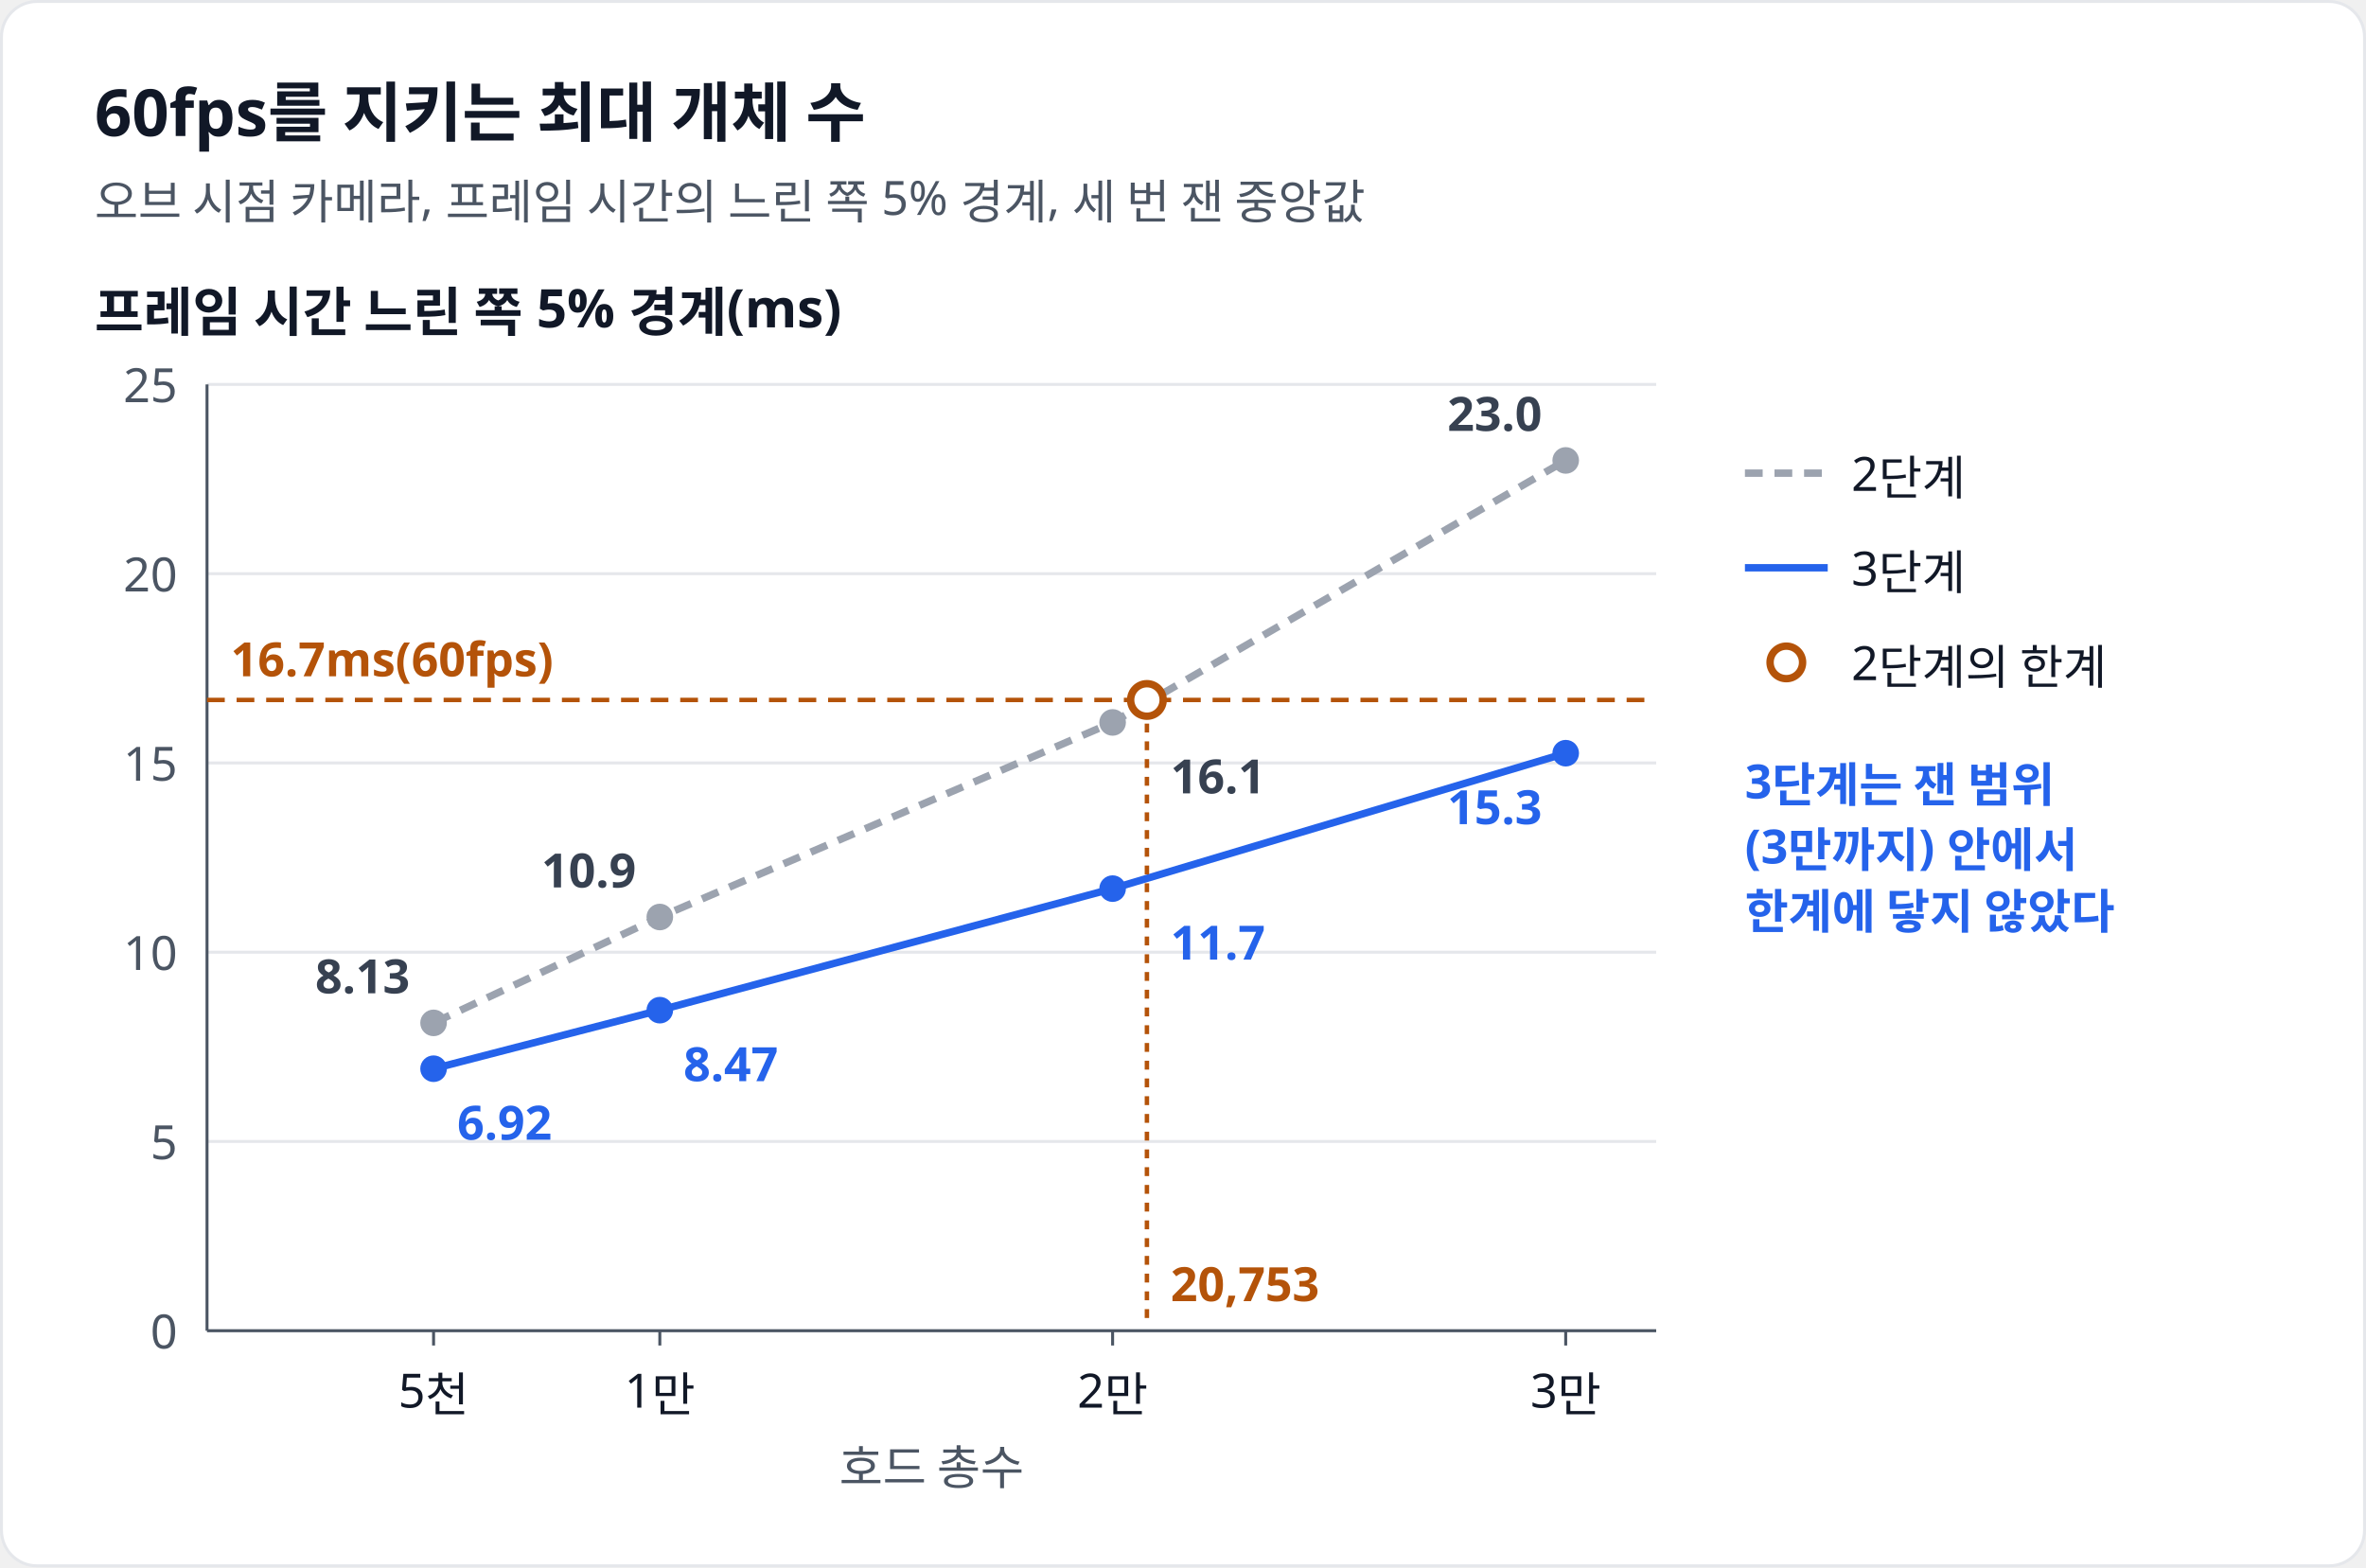
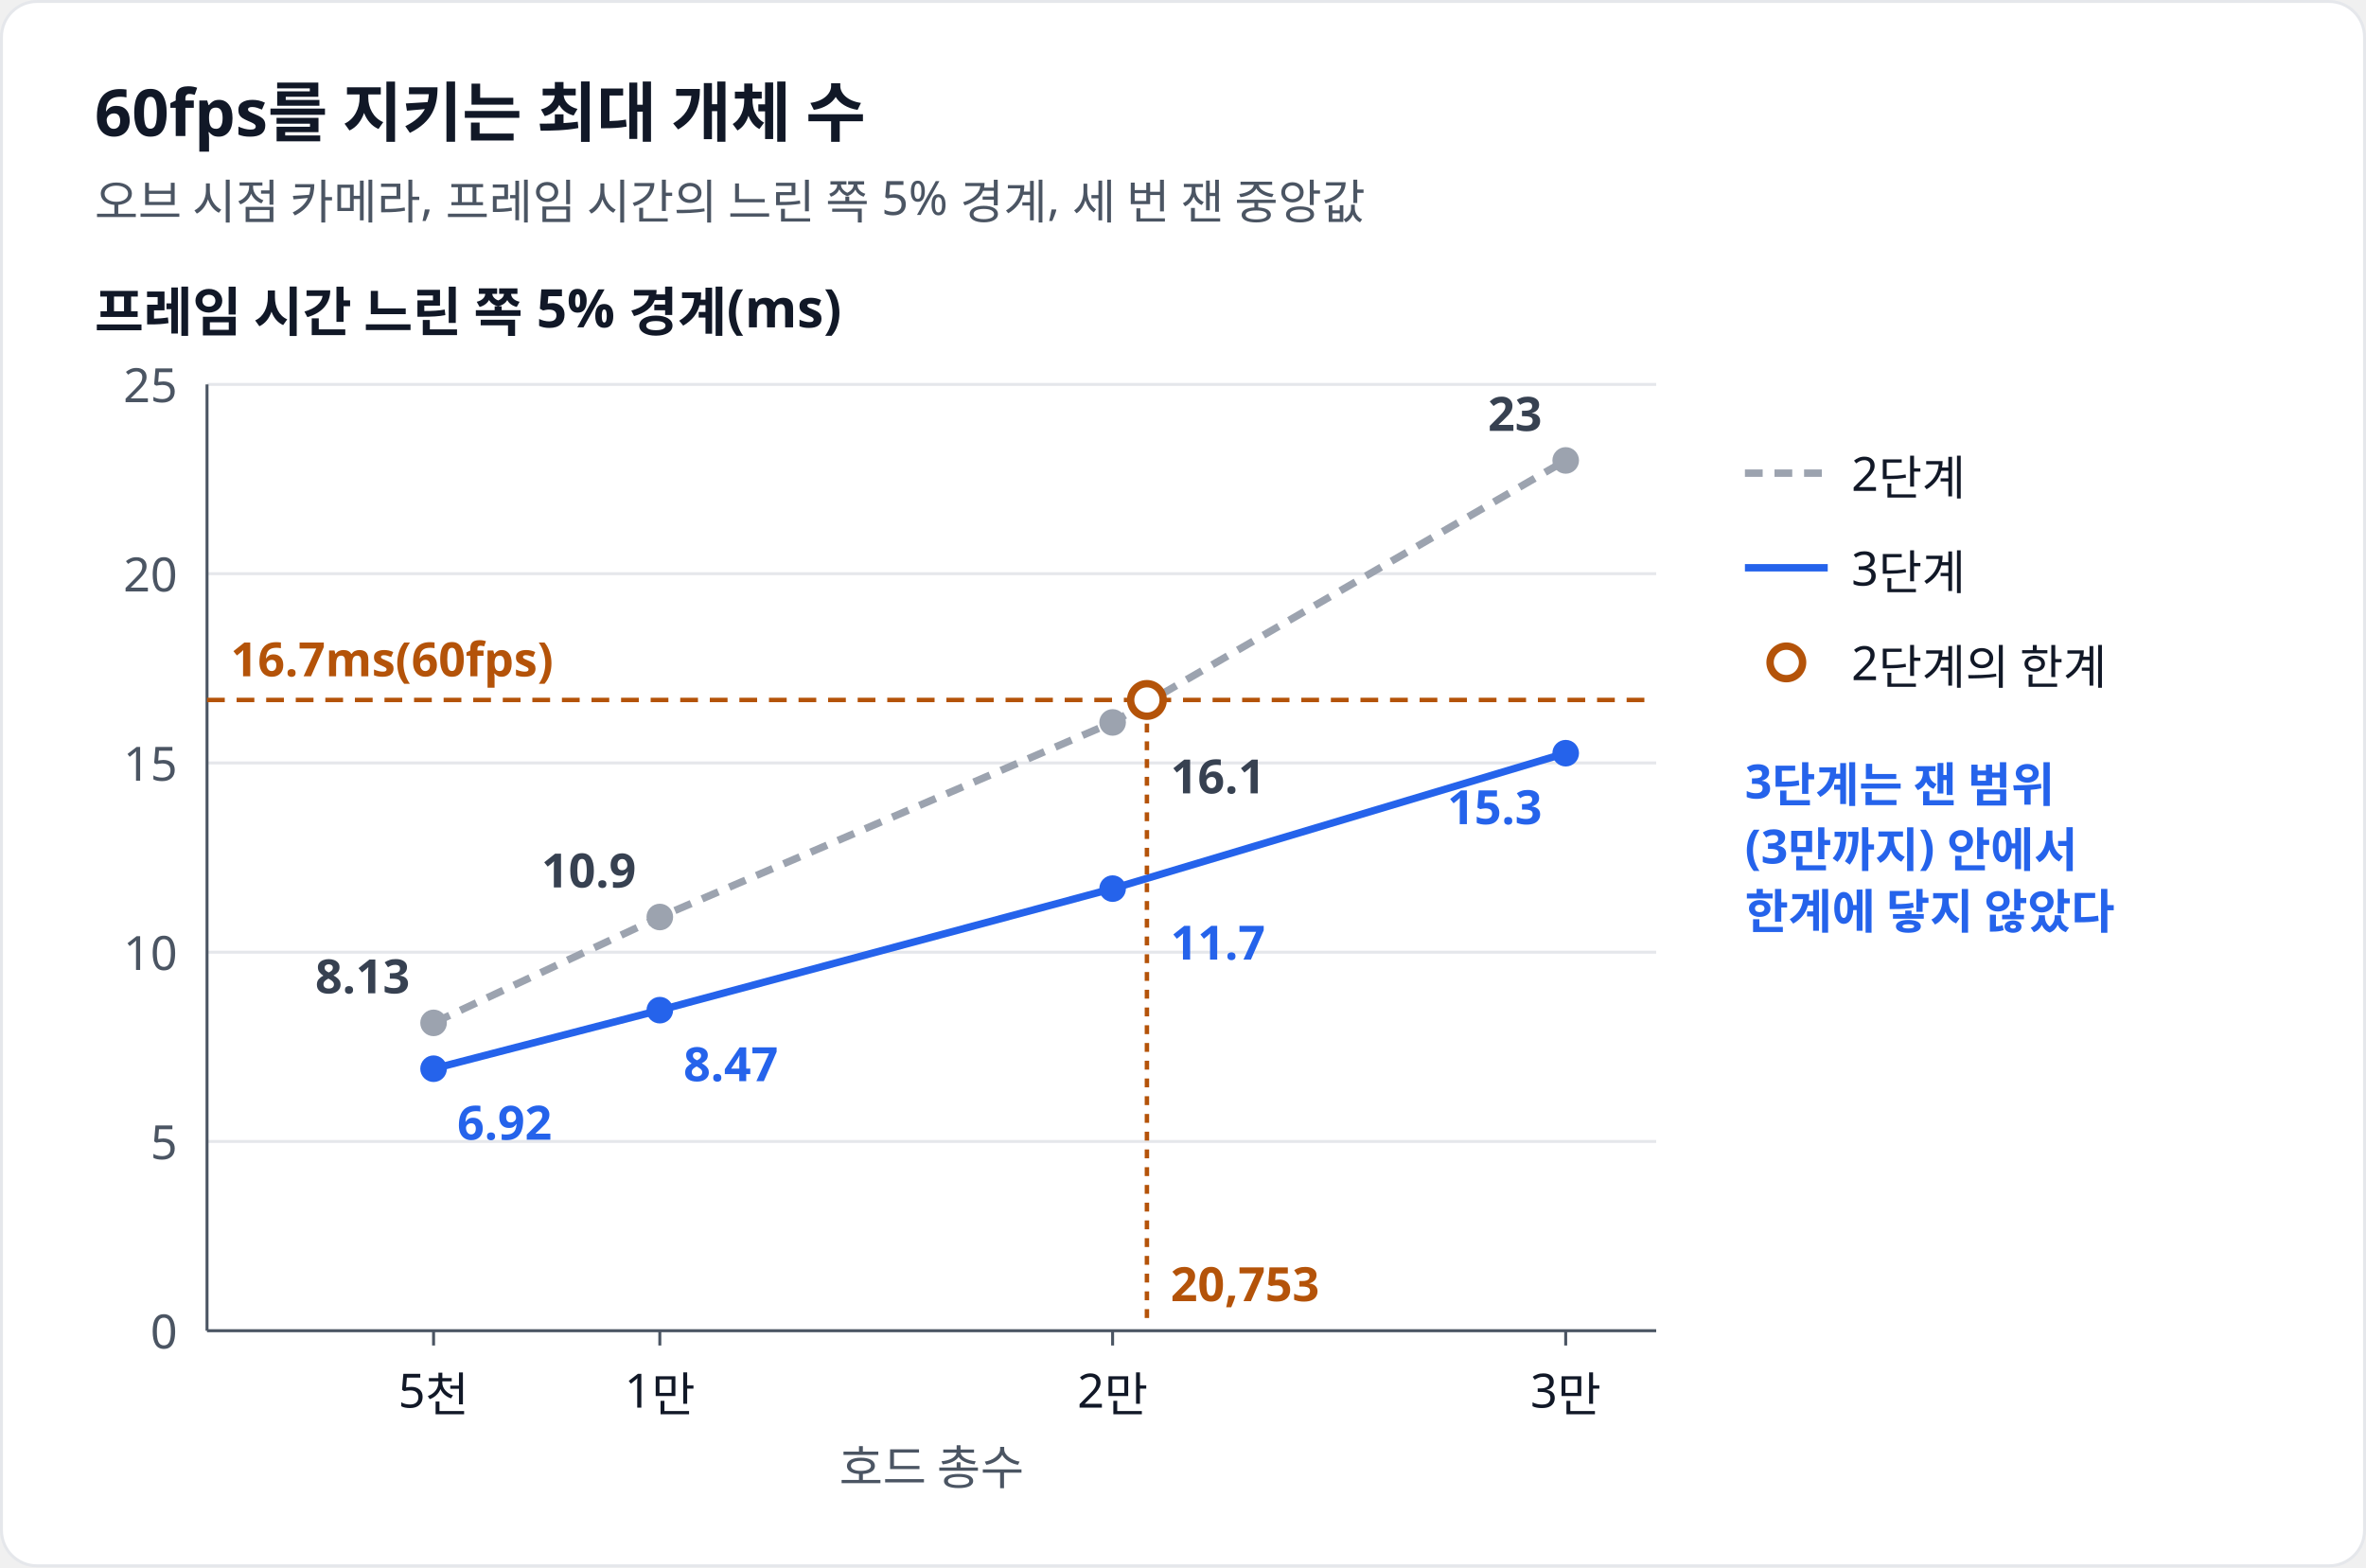
<svg xmlns="http://www.w3.org/2000/svg" width="800" height="530" viewBox="0 0 800 530" font-family="Malgun Gothic, Apple SD Gothic Neo, Noto Sans KR, Segoe UI, sans-serif" font-size="16" fill="#111827">
  <rect x="0.5" y="0.5" width="799" height="529" rx="12" fill="#ffffff" stroke="#e5e7eb" />
  <text x="32" y="46" font-size="22" font-weight="700">60fps를 지키는 최대 개체 수</text>
  <text x="32" y="74" font-size="16" fill="#4b5563">오브 시점 카메라, 프레임 시간의 느린 쪽 5% 경계, 세 번 잰 중앙값</text>
  <text x="32" y="112" font-size="18" font-weight="700">프레임 시간 느린 쪽 5% 경계(ms)</text>
  <line x1="70" y1="450.0" x2="560" y2="450.0" stroke="#e5e7eb" />
  <text x="60" y="456.0" text-anchor="end" font-size="16" fill="#4b5563">0</text>
  <line x1="70" y1="386.0" x2="560" y2="386.0" stroke="#e5e7eb" />
  <text x="60" y="392.0" text-anchor="end" font-size="16" fill="#4b5563">5</text>
  <line x1="70" y1="322.0" x2="560" y2="322.0" stroke="#e5e7eb" />
  <text x="60" y="328.0" text-anchor="end" font-size="16" fill="#4b5563">10</text>
  <line x1="70" y1="258.0" x2="560" y2="258.0" stroke="#e5e7eb" />
  <text x="60" y="264.0" text-anchor="end" font-size="16" fill="#4b5563">15</text>
  <line x1="70" y1="194.0" x2="560" y2="194.0" stroke="#e5e7eb" />
  <text x="60" y="200.0" text-anchor="end" font-size="16" fill="#4b5563">20</text>
  <line x1="70" y1="130.0" x2="560" y2="130.0" stroke="#e5e7eb" />
  <text x="60" y="136.0" text-anchor="end" font-size="16" fill="#4b5563">25</text>
  <line x1="146.6" y1="450" x2="146.6" y2="455" stroke="#4b5563" />
  <text x="146.6" y="476" text-anchor="middle" font-size="16">5천</text>
  <line x1="223.1" y1="450" x2="223.1" y2="455" stroke="#4b5563" />
  <text x="223.1" y="476" text-anchor="middle" font-size="16">1만</text>
  <line x1="376.2" y1="450" x2="376.2" y2="455" stroke="#4b5563" />
  <text x="376.2" y="476" text-anchor="middle" font-size="16">2만</text>
  <line x1="529.4" y1="450" x2="529.4" y2="455" stroke="#4b5563" />
  <text x="529.4" y="476" text-anchor="middle" font-size="16">3만</text>
  <line x1="70" y1="450" x2="560" y2="450" stroke="#4b5563" />
  <line x1="70" y1="130" x2="70" y2="450" stroke="#4b5563" />
  <text x="315.0" y="502" text-anchor="middle" font-size="16" fill="#4b5563">호드 총수</text>
  <line x1="70" y1="236.7" x2="560" y2="236.7" stroke="#b45309" stroke-dasharray="6 4" stroke-width="1.5" />
  <text x="78" y="228.7" font-size="16" font-weight="700" fill="#b45309">16.7ms(60fps)</text>
  <polyline points="146.6,345.9 223.1,310.1 376.2,244.3 529.4,155.7" fill="none" stroke="#9ca3af" stroke-width="2.5" stroke-dasharray="6 4" />
  <circle cx="146.6" cy="345.9" r="4.5" fill="#9ca3af" />
  <circle cx="223.1" cy="310.1" r="4.5" fill="#9ca3af" />
  <circle cx="376.2" cy="244.3" r="4.5" fill="#9ca3af" />
  <circle cx="529.4" cy="155.7" r="4.5" fill="#9ca3af" />
  <polyline points="146.6,361.4 223.1,341.6 376.2,300.5 529.4,254.7" fill="none" stroke="#2563eb" stroke-width="2.5" />
  <circle cx="146.6" cy="361.4" r="4.5" fill="#2563eb" />
  <circle cx="223.1" cy="341.6" r="4.5" fill="#2563eb" />
  <circle cx="376.2" cy="300.5" r="4.5" fill="#2563eb" />
  <circle cx="529.4" cy="254.7" r="4.5" fill="#2563eb" />
  <text x="138.6" y="335.9" text-anchor="end" font-size="16" font-weight="700" fill="#374151">8.13</text>
  <text x="154.6" y="385.4" text-anchor="start" font-size="16" font-weight="700" fill="#2563eb">6.92</text>
  <text x="215.1" y="300.1" text-anchor="end" font-size="16" font-weight="700" fill="#374151">10.9</text>
  <text x="231.1" y="365.6" text-anchor="start" font-size="16" font-weight="700" fill="#2563eb">8.47</text>
  <text x="395.8" y="268.3" text-anchor="start" font-size="16" font-weight="700" fill="#374151">16.1</text>
  <text x="395.8" y="324.5" text-anchor="start" font-size="16" font-weight="700" fill="#2563eb">11.7</text>
-   <text x="521.4" y="145.7" text-anchor="end" font-size="16" font-weight="700" fill="#374151">23.0</text>
+   <text x="521.4" y="145.7" text-anchor="end" font-size="16" font-weight="700" fill="#374151">23</text>
  <text x="521.4" y="278.7" text-anchor="end" font-size="16" font-weight="700" fill="#2563eb">15.3</text>
  <circle cx="387.8" cy="236.7" r="5.5" fill="white" stroke="#b45309" stroke-width="2.5" />
  <path d="M387.8 244.7 L387.8 446" stroke="#b45309" stroke-width="1.5" stroke-dasharray="3 3" />
  <text x="395.8" y="440" text-anchor="start" font-size="16" font-weight="700" fill="#b45309">20,753</text>
  <line x1="590" y1="160" x2="618" y2="160" stroke="#9ca3af" stroke-width="2.5" stroke-dasharray="6 4" />
  <text x="626" y="166" font-size="16">2단계</text>
  <line x1="590" y1="192" x2="618" y2="192" stroke="#2563eb" stroke-width="2.5" />
  <text x="626" y="198" font-size="16">3단계</text>
  <circle cx="604" cy="224" r="5.5" fill="white" stroke="#b45309" stroke-width="2.5" />
  <text x="626" y="230" font-size="16">2단계의 한계</text>
  <text x="590" y="270" font-size="16" fill="#2563eb" font-weight="700">3단계는 잰 범위</text>
  <text x="590" y="292" font-size="16" fill="#2563eb" font-weight="700">(3만까지) 안에서</text>
  <text x="590" y="314" font-size="16" fill="#2563eb" font-weight="700">한계에 닿지 않았다</text>
</svg>
